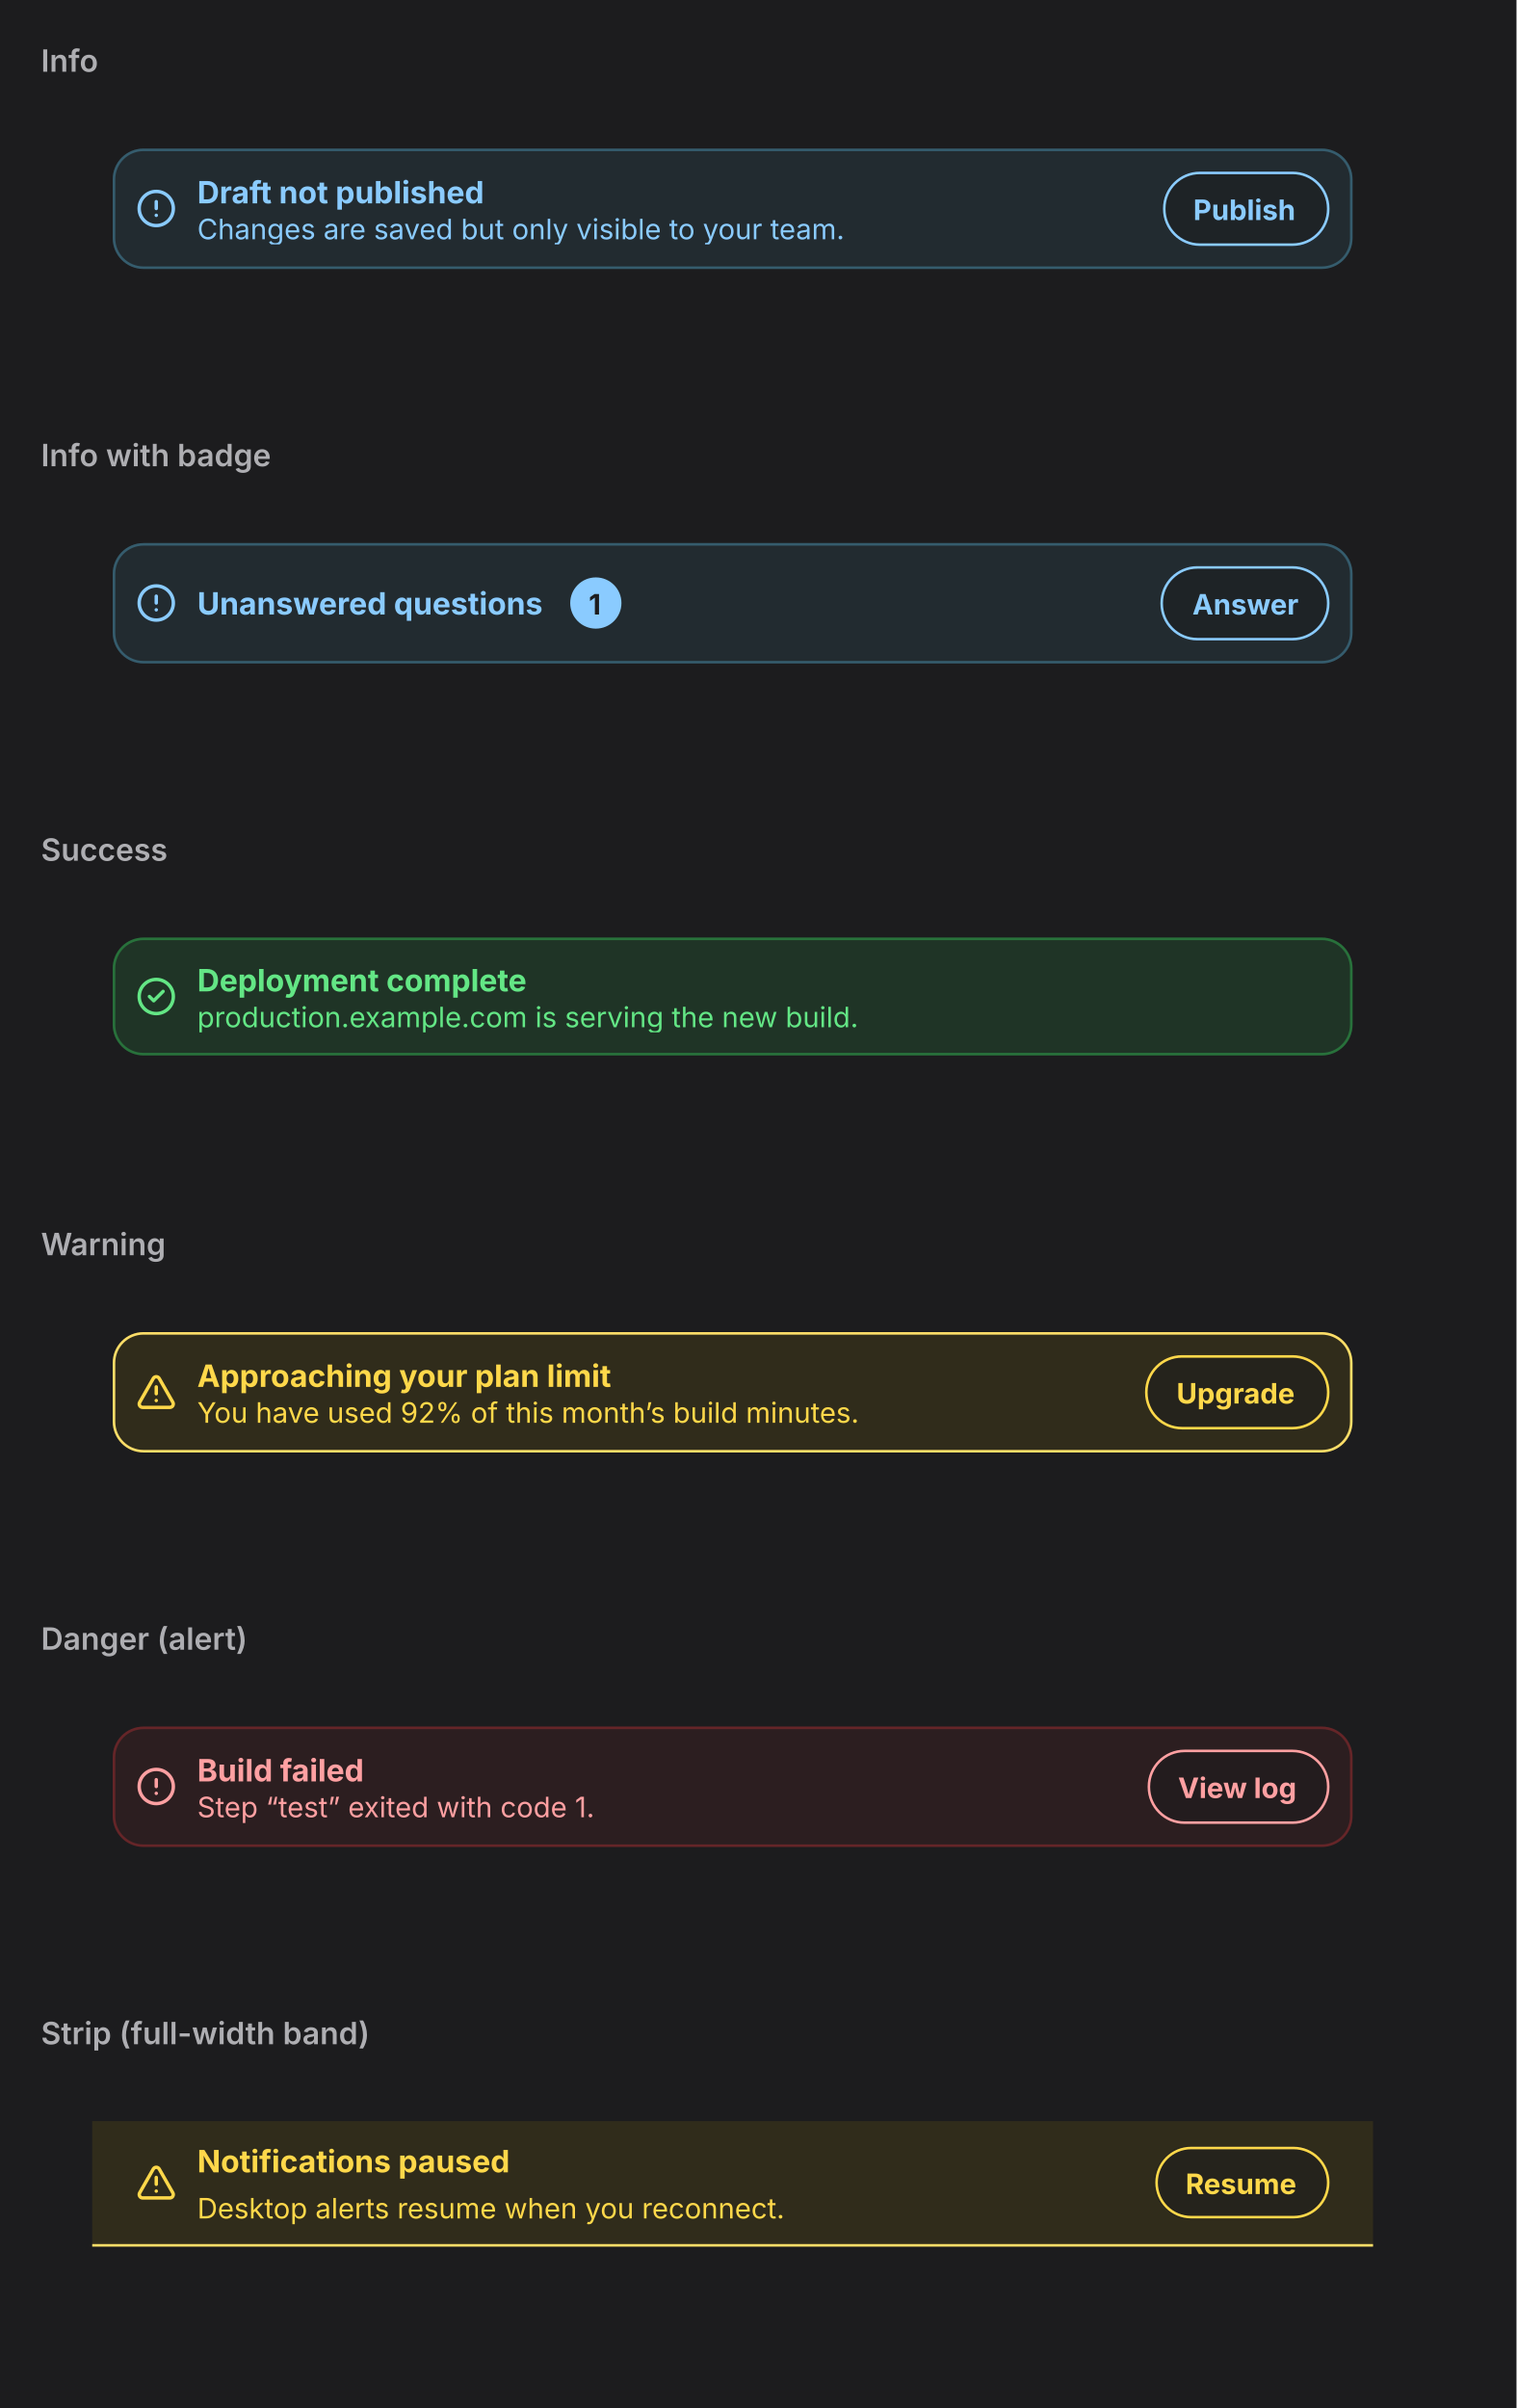
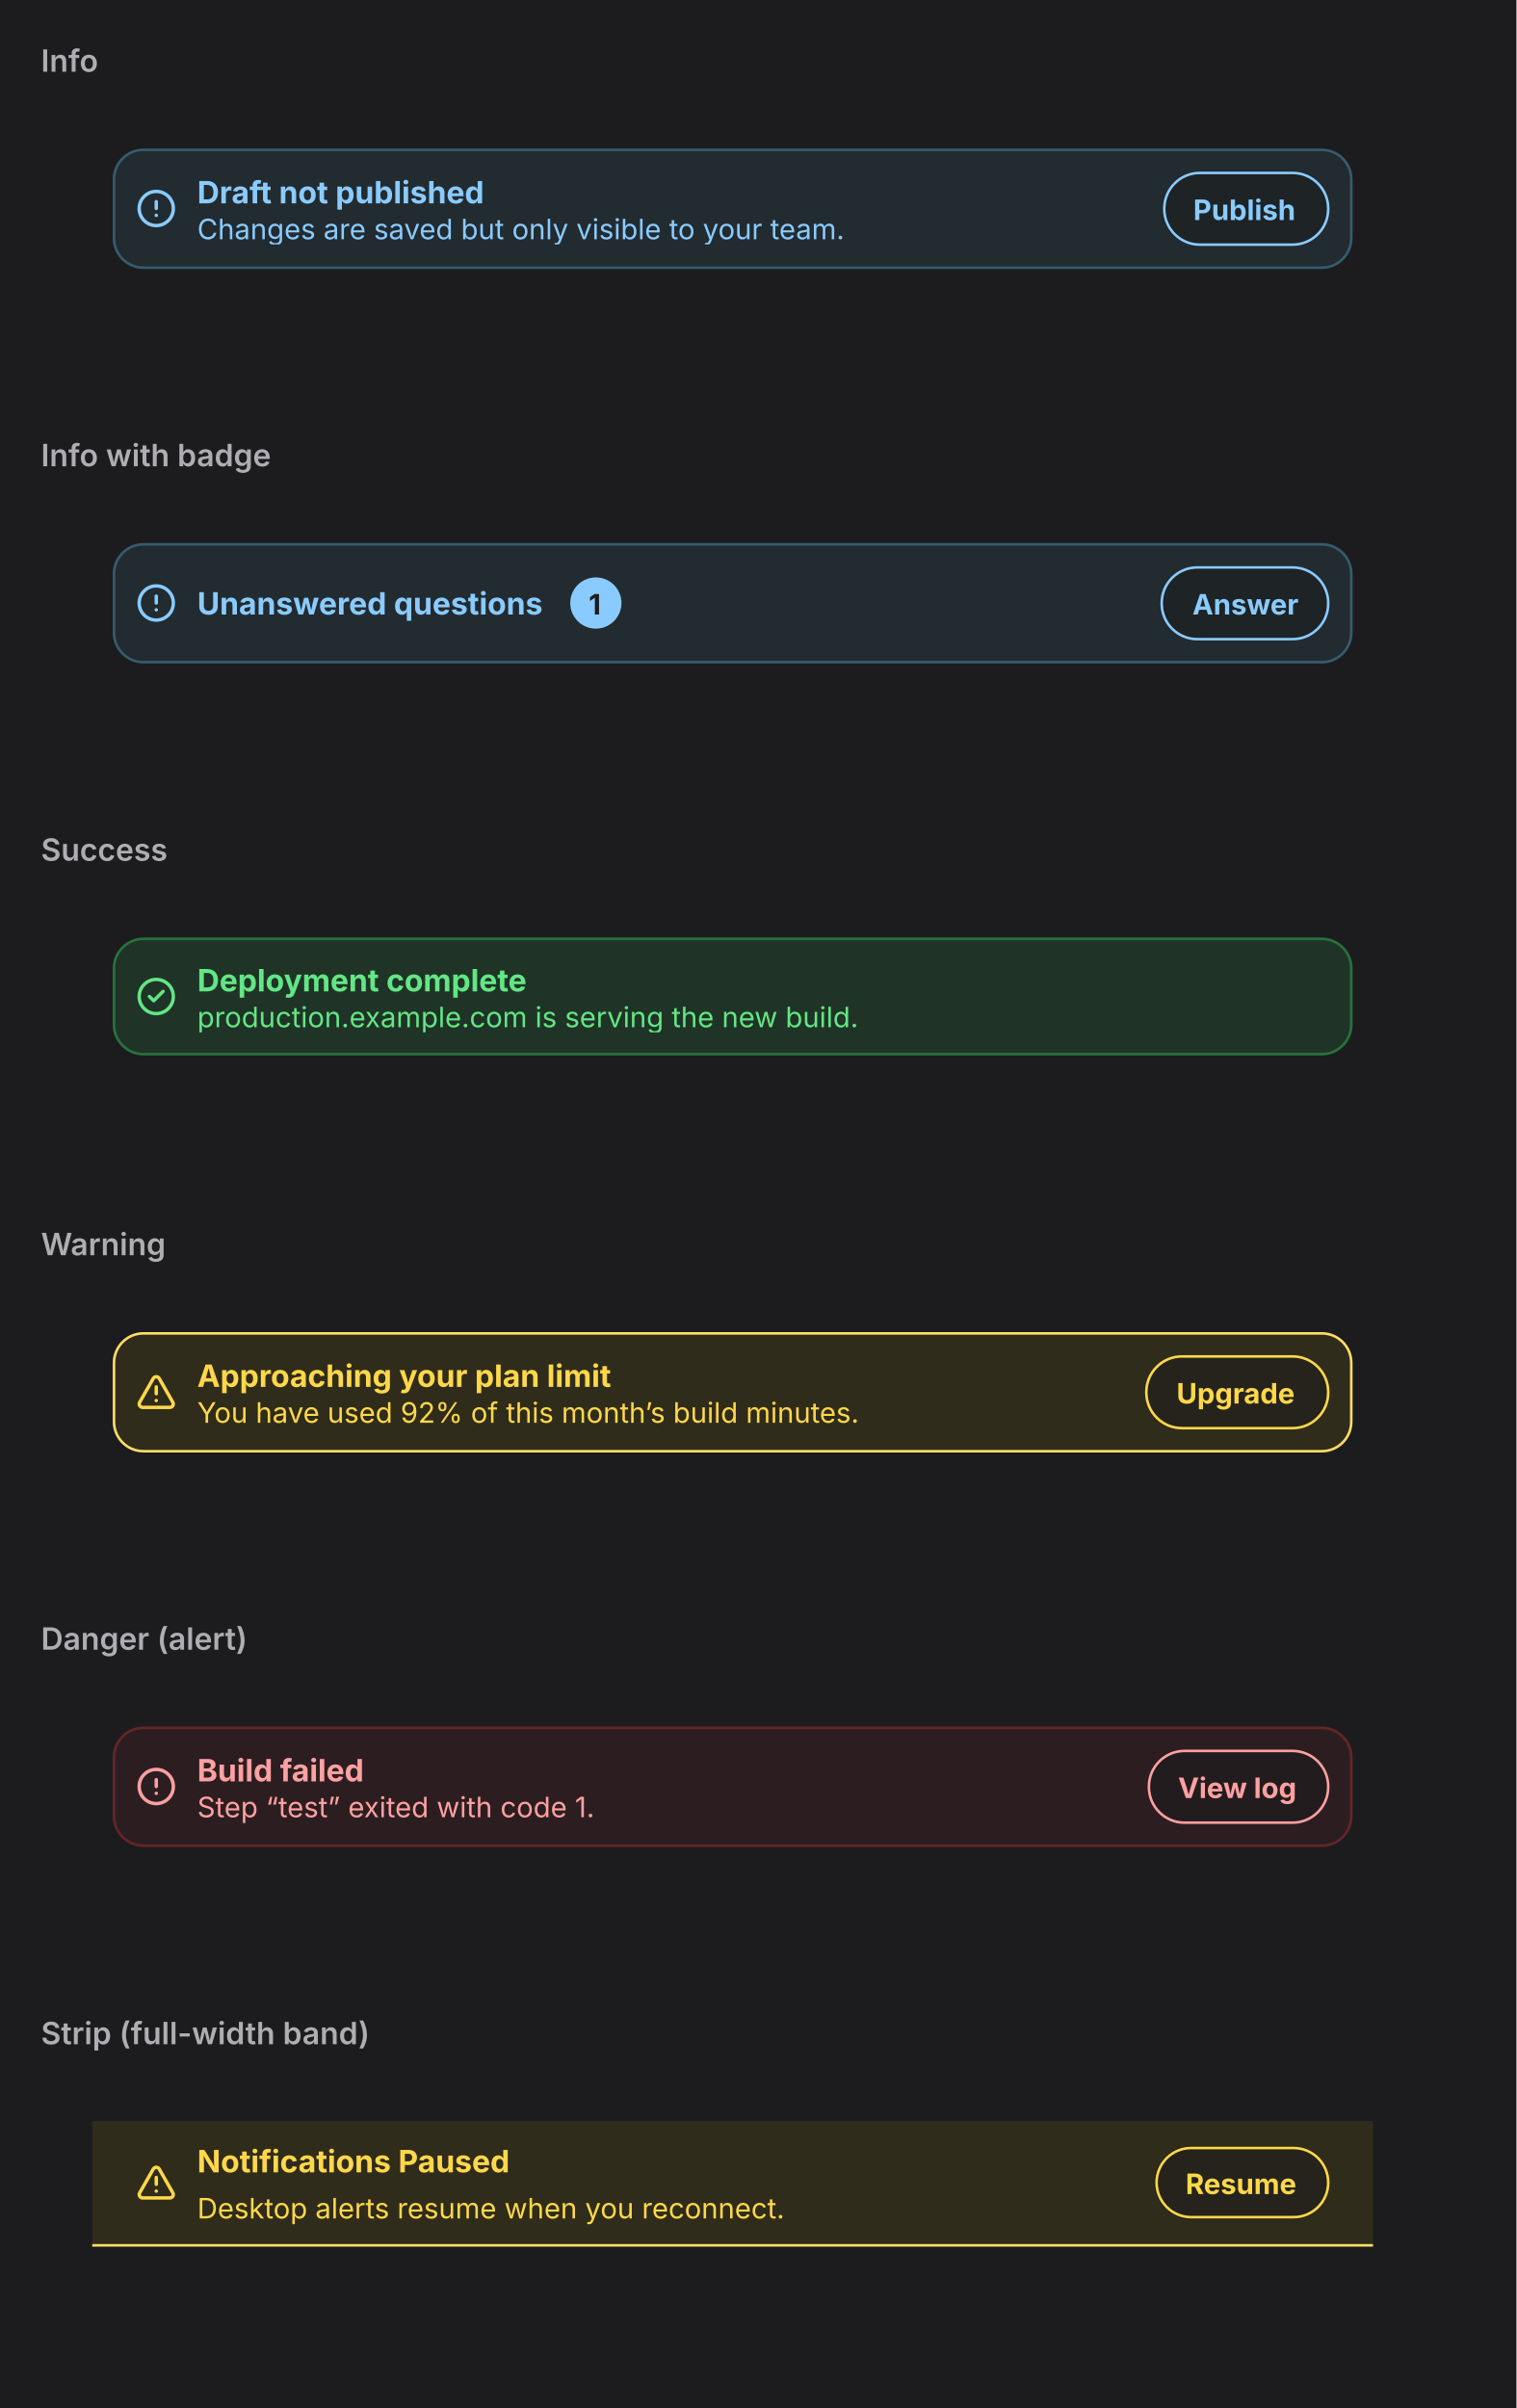
<svg xmlns="http://www.w3.org/2000/svg" viewBox="0 0 592 940" width="592" height="940">
  <defs>
    <clipPath id="cp0">
      <rect x="16" y="38" width="560" height="116" />
    </clipPath>
    <clipPath id="cp1">
      <rect x="16" y="192" width="560" height="116" />
    </clipPath>
    <clipPath id="cp2">
      <rect x="16" y="346" width="560" height="116" />
    </clipPath>
    <clipPath id="cp3">
      <rect x="16" y="500" width="560" height="116" />
    </clipPath>
    <clipPath id="cp4">
      <rect x="16" y="654" width="560" height="116" />
    </clipPath>
    <clipPath id="cp5">
      <rect x="16" y="808" width="560" height="116" />
    </clipPath>
    <clipPath id="ct6">
      <rect x="16" y="16" width="560" height="22" />
    </clipPath>
    <clipPath id="irc7">
      <rect x="16" y="38" width="560" height="116" rx="0" />
    </clipPath>
    <clipPath id="ct9">
      <rect x="16" y="170" width="560" height="22" />
    </clipPath>
    <clipPath id="irc10">
      <rect x="16" y="192" width="560" height="116" rx="0" />
    </clipPath>
    <clipPath id="ct12">
      <rect x="16" y="324" width="560" height="22" />
    </clipPath>
    <clipPath id="irc13">
      <rect x="16" y="346" width="560" height="116" rx="0" />
    </clipPath>
    <clipPath id="ct15">
      <rect x="16" y="478" width="560" height="22" />
    </clipPath>
    <clipPath id="irc16">
      <rect x="16" y="500" width="560" height="116" rx="0" />
    </clipPath>
    <clipPath id="ct18">
      <rect x="16" y="632" width="560" height="22" />
    </clipPath>
    <clipPath id="irc19">
      <rect x="16" y="654" width="560" height="116" rx="0" />
    </clipPath>
    <clipPath id="ct21">
      <rect x="16" y="786" width="560" height="22" />
    </clipPath>
    <clipPath id="irc22">
      <rect x="16" y="808" width="560" height="116" rx="0" />
    </clipPath>
  </defs>
  <rect x="0" y="0" width="592" height="940" rx="0" fill="rgb(28,28,30)" />
  <text x="16" y="28" font-family="system-ui, &quot;-apple-system&quot;, sans-serif" font-size="12" font-weight="600" fill="rgb(174,174,178)">Info</text>
  <g clip-path="url(#cp0)">
    <g clip-path="url(#irc7)">
      <clipPath id="svgimg8vclip">
        <rect x="16" y="38" width="560" height="116" />
      </clipPath>
      <g clip-path="url(#svgimg8vclip)">
        <g transform="translate(16 38)">
          <defs>
            <clipPath id="svgimg8cp0">
              <rect x="37" y="35" width="16" height="16.4" />
            </clipPath>
            <clipPath id="svgimg8ct2">
              <rect x="61" y="29.4" width="116.7" height="15" />
            </clipPath>
            <clipPath id="svgimg8cp3">
              <rect x="61" y="44.4" width="254.4" height="13" />
            </clipPath>
            <clipPath id="svgimg8ct4">
              <rect x="61" y="44.4" width="254.4" height="13" />
            </clipPath>
            <clipPath id="svgimg8ct5">
              <rect x="437.6" y="29" width="65.4" height="28.8" />
            </clipPath>
          </defs>
          <rect x="28" y="20" width="484" height="46.8" rx="12" fill="rgb(34,43,48)" />
          <rect x="28.5" y="20.5" width="483" height="46" rx="11.5" fill="none" stroke="rgb(53,92,109)" stroke-width="1" />
          <g clip-path="url(#svgimg8cp0)">
            <g color="rgb(138, 203, 255)">
              <clipPath id="svgimg8svgic1">
                <rect x="37" y="35.4" width="16" height="16" />
              </clipPath>
              <g clip-path="url(#svgimg8svgic1)">
                <g transform="translate(37 35.39)scale(.66667)">
                  <circle cx="12" cy="12" r="10" style="marker:none;vector-effect:none;color-interpolation:srgb" fill="none" stroke="rgb(138, 203, 255)" stroke-width="2px" stroke-dasharray="none" stroke-linecap="round" stroke-linejoin="round" stroke-opacity="1" fill-opacity="1" opacity="1" />
                  <line x1="12" x2="12" y1="8" y2="12" style="marker:none;vector-effect:none;color-interpolation:srgb" fill="none" stroke="rgb(138, 203, 255)" stroke-width="2px" stroke-dasharray="none" stroke-linecap="round" stroke-linejoin="round" stroke-opacity="1" fill-opacity="1" opacity="1" />
                  <line x1="12" x2="12.01" y1="16" y2="16" style="marker:none;vector-effect:none;color-interpolation:srgb" fill="none" stroke="rgb(138, 203, 255)" stroke-width="2px" stroke-dasharray="none" stroke-linecap="round" stroke-linejoin="round" stroke-opacity="1" fill-opacity="1" opacity="1" />
                </g>
              </g>
            </g>
          </g>
          <text x="61" y="41.39" font-family="system-ui, &quot;-apple-system&quot;, sans-serif" font-size="12" font-weight="700" fill="rgb(138,203,255)">Draft not published</text>
          <g clip-path="url(#svgimg8cp3)">
            <g clip-path="url(#svgimg8ct4)">
              <text x="61" y="55.39" font-family="system-ui, &quot;-apple-system&quot;, sans-serif" font-size="11" fill="rgb(138,203,255)">Changes are saved but only visible to your team.</text>
            </g>
          </g>
          <rect x="437.6" y="29" width="65.4" height="28.8" rx="14.4" fill="rgba(28,28,30,0.52)" />
          <rect x="438.5" y="29.5" width="64" height="28" rx="13.9" fill="none" stroke="rgb(138,203,255)" stroke-width="1" />
          <text x="449.83" y="47.89" font-family="system-ui, &quot;-apple-system&quot;, sans-serif" font-size="11" font-weight="650" fill="rgb(138,203,255)">Publish</text>
        </g>
      </g>
    </g>
  </g>
  <text x="16" y="182" font-family="system-ui, &quot;-apple-system&quot;, sans-serif" font-size="12" font-weight="600" fill="rgb(174,174,178)">Info with badge</text>
  <g clip-path="url(#cp1)">
    <g clip-path="url(#irc10)">
      <clipPath id="svgimg11vclip">
        <rect x="16" y="192" width="560" height="116" />
      </clipPath>
      <g clip-path="url(#svgimg11vclip)">
        <g transform="translate(16 192)">
          <defs>
            <clipPath id="svgimg11cp0">
              <rect x="37" y="35" width="16" height="16.4" />
            </clipPath>
            <clipPath id="svgimg11ct2">
              <rect x="61" y="35.9" width="137.6" height="15" />
            </clipPath>
            <clipPath id="svgimg11ct3">
              <rect x="206.6" y="33.4" width="20" height="20" />
            </clipPath>
            <clipPath id="svgimg11ct4">
              <rect x="437.3" y="29" width="65.7" height="28.8" />
            </clipPath>
          </defs>
          <rect x="28" y="20" width="484" height="46.8" rx="12" fill="rgb(34,43,48)" />
          <rect x="28.5" y="20.5" width="483" height="46" rx="11.5" fill="none" stroke="rgb(53,92,109)" stroke-width="1" />
          <g clip-path="url(#svgimg11cp0)">
            <g color="rgb(138, 203, 255)">
              <clipPath id="svgimg11svgic1">
                <rect x="37" y="35.4" width="16" height="16" />
              </clipPath>
              <g clip-path="url(#svgimg11svgic1)">
                <g transform="translate(37 35.39)scale(.66667)">
                  <circle cx="12" cy="12" r="10" style="marker:none;vector-effect:none;color-interpolation:srgb" fill="none" stroke="rgb(138, 203, 255)" stroke-width="2px" stroke-dasharray="none" stroke-linecap="round" stroke-linejoin="round" stroke-opacity="1" fill-opacity="1" opacity="1" />
                  <line x1="12" x2="12" y1="8" y2="12" style="marker:none;vector-effect:none;color-interpolation:srgb" fill="none" stroke="rgb(138, 203, 255)" stroke-width="2px" stroke-dasharray="none" stroke-linecap="round" stroke-linejoin="round" stroke-opacity="1" fill-opacity="1" opacity="1" />
                  <line x1="12" x2="12.01" y1="16" y2="16" style="marker:none;vector-effect:none;color-interpolation:srgb" fill="none" stroke="rgb(138, 203, 255)" stroke-width="2px" stroke-dasharray="none" stroke-linecap="round" stroke-linejoin="round" stroke-opacity="1" fill-opacity="1" opacity="1" />
                </g>
              </g>
            </g>
          </g>
          <text x="61" y="47.89" font-family="system-ui, &quot;-apple-system&quot;, sans-serif" font-size="12" font-weight="700" fill="rgb(138,203,255)">Unanswered questions</text>
          <rect x="206.6" y="33.4" width="20" height="20" rx="10" fill="rgb(138,203,255)" />
          <rect x="207.5" y="33.5" width="19" height="19" rx="9.5" fill="none" stroke="rgba(0,0,0,0)" stroke-width="1" />
          <text x="213.83" y="47.89" font-family="system-ui, &quot;-apple-system&quot;, sans-serif" font-size="11" font-weight="650" fill="rgb(28,28,30)">1</text>
          <rect x="437.3" y="29" width="65.7" height="28.8" rx="14.4" fill="rgba(28,28,30,0.52)" />
          <rect x="437.5" y="29.5" width="65" height="28" rx="13.9" fill="none" stroke="rgb(138,203,255)" stroke-width="1" />
          <text x="449.47" y="47.89" font-family="system-ui, &quot;-apple-system&quot;, sans-serif" font-size="11" font-weight="650" fill="rgb(138,203,255)">Answer</text>
        </g>
      </g>
    </g>
  </g>
  <text x="16" y="336" font-family="system-ui, &quot;-apple-system&quot;, sans-serif" font-size="12" font-weight="600" fill="rgb(174,174,178)">Success</text>
  <g clip-path="url(#cp2)">
    <g clip-path="url(#irc13)">
      <clipPath id="svgimg14vclip">
        <rect x="16" y="346" width="560" height="116" />
      </clipPath>
      <g clip-path="url(#svgimg14vclip)">
        <g transform="translate(16 346)">
          <defs>
            <clipPath id="svgimg14cp0">
              <rect x="37" y="35" width="16" height="16" />
            </clipPath>
            <clipPath id="svgimg14ct2">
              <rect x="61" y="29" width="132.1" height="15" />
            </clipPath>
            <clipPath id="svgimg14cp3">
              <rect x="61" y="44" width="259.7" height="13" />
            </clipPath>
            <clipPath id="svgimg14ct4">
              <rect x="61" y="44" width="259.7" height="13" />
            </clipPath>
          </defs>
          <rect x="28" y="20" width="484" height="46" rx="12" fill="rgb(31,52,38)" />
          <rect x="28.5" y="20.5" width="483" height="45" rx="11.5" fill="none" stroke="rgb(40,113,59)" stroke-width="1" />
          <g clip-path="url(#svgimg14cp0)">
            <g color="rgb(99, 230, 133)">
              <clipPath id="svgimg14svgic1">
                <rect x="37" y="35" width="16" height="16" />
              </clipPath>
              <g clip-path="url(#svgimg14svgic1)">
                <g transform="translate(37 35)scale(.66667)">
                  <circle cx="12" cy="12" r="10" style="marker:none;vector-effect:none;color-interpolation:srgb" fill="none" stroke="rgb(99, 230, 133)" stroke-width="2px" stroke-dasharray="none" stroke-linecap="round" stroke-linejoin="round" stroke-opacity="1" fill-opacity="1" opacity="1" />
                  <path d="m16 9-5.5 5.5L8 12" style="marker:none;vector-effect:none;color-interpolation:srgb" fill="none" stroke="rgb(99, 230, 133)" stroke-width="2px" stroke-dasharray="none" stroke-linecap="round" stroke-linejoin="round" stroke-opacity="1" fill-opacity="1" opacity="1" />
                </g>
              </g>
            </g>
          </g>
          <text x="61" y="41" font-family="system-ui, &quot;-apple-system&quot;, sans-serif" font-size="12" font-weight="700" fill="rgb(99,230,133)">Deployment complete</text>
          <g clip-path="url(#svgimg14cp3)">
            <g clip-path="url(#svgimg14ct4)">
              <text x="61" y="55" font-family="system-ui, &quot;-apple-system&quot;, sans-serif" font-size="11" fill="rgb(99,230,133)">production.example.com is serving the new build.</text>
            </g>
          </g>
        </g>
      </g>
    </g>
  </g>
  <text x="16" y="490" font-family="system-ui, &quot;-apple-system&quot;, sans-serif" font-size="12" font-weight="600" fill="rgb(174,174,178)">Warning</text>
  <g clip-path="url(#cp3)">
    <g clip-path="url(#irc16)">
      <clipPath id="svgimg17vclip">
        <rect x="16" y="500" width="560" height="116" />
      </clipPath>
      <g clip-path="url(#svgimg17vclip)">
        <g transform="translate(16 500)">
          <defs>
            <clipPath id="svgimg17cp0">
              <rect x="37" y="35" width="16" height="16.4" />
            </clipPath>
            <clipPath id="svgimg17ct2">
              <rect x="61" y="29.4" width="166.1" height="15" />
            </clipPath>
            <clipPath id="svgimg17cp3">
              <rect x="61" y="44.4" width="261" height="13" />
            </clipPath>
            <clipPath id="svgimg17ct4">
              <rect x="61" y="44.4" width="261" height="13" />
            </clipPath>
            <clipPath id="svgimg17ct5">
              <rect x="431.1" y="29" width="71.9" height="28.8" />
            </clipPath>
          </defs>
          <rect x="28" y="20" width="484" height="46.8" rx="12" fill="rgb(48,44,27)" />
          <rect x="28.5" y="20.5" width="483" height="46" rx="11.5" fill="none" stroke="rgb(251,221,104)" stroke-width="1" />
          <g clip-path="url(#svgimg17cp0)">
            <g color="rgb(255, 216, 74)">
              <clipPath id="svgimg17svgic1">
                <rect x="37" y="35.4" width="16" height="16" />
              </clipPath>
              <g clip-path="url(#svgimg17svgic1)">
                <g transform="translate(37 35.39)scale(.66667)">
                  <path d="m21.7 18-8-14a2 2 0 0 0-3.4 0l-8 14A2 2 0 0 0 4 21h16a2 2 0 0 0 1.7-3" style="marker:none;vector-effect:none;color-interpolation:srgb" fill="none" stroke="rgb(255, 216, 74)" stroke-width="2px" stroke-dasharray="none" stroke-linecap="round" stroke-linejoin="round" stroke-opacity="1" fill-opacity="1" opacity="1" />
                  <path d="M12 9v4" style="marker:none;vector-effect:none;color-interpolation:srgb" fill="none" stroke="rgb(255, 216, 74)" stroke-width="2px" stroke-dasharray="none" stroke-linecap="round" stroke-linejoin="round" stroke-opacity="1" fill-opacity="1" opacity="1" />
                  <path d="M12 17z" style="marker:none;vector-effect:none;color-interpolation:srgb" fill="none" stroke="rgb(255, 216, 74)" stroke-width="2px" stroke-dasharray="none" stroke-linecap="round" stroke-linejoin="round" stroke-opacity="1" fill-opacity="1" opacity="1" />
                </g>
              </g>
            </g>
          </g>
          <text x="61" y="41.39" font-family="system-ui, &quot;-apple-system&quot;, sans-serif" font-size="12" font-weight="700" fill="rgb(255,216,74)">Approaching your plan limit</text>
          <g clip-path="url(#svgimg17cp3)">
            <g clip-path="url(#svgimg17ct4)">
              <text x="61" y="55.39" font-family="system-ui, &quot;-apple-system&quot;, sans-serif" font-size="11" fill="rgb(255,216,74)">You have used 92% of this month’s build minutes.</text>
            </g>
          </g>
          <rect x="431.1" y="29" width="71.9" height="28.8" rx="14.4" fill="rgba(28,28,30,0.52)" />
          <rect x="431.5" y="29.5" width="71" height="28" rx="13.9" fill="none" stroke="rgb(255,216,74)" stroke-width="1" />
          <text x="443.28" y="47.89" font-family="system-ui, &quot;-apple-system&quot;, sans-serif" font-size="11" font-weight="650" fill="rgb(255,216,74)">Upgrade</text>
        </g>
      </g>
    </g>
  </g>
  <text x="16" y="644" font-family="system-ui, &quot;-apple-system&quot;, sans-serif" font-size="12" font-weight="600" fill="rgb(174,174,178)">Danger (alert)</text>
  <g clip-path="url(#cp4)">
    <g clip-path="url(#irc19)">
      <clipPath id="svgimg20vclip">
        <rect x="16" y="654" width="560" height="116" />
      </clipPath>
      <g clip-path="url(#svgimg20vclip)">
        <g transform="translate(16 654)">
          <defs>
            <clipPath id="svgimg20cp0">
              <rect x="37" y="35" width="16" height="16.4" />
            </clipPath>
            <clipPath id="svgimg20ct2">
              <rect x="61" y="29.4" width="67.5" height="15" />
            </clipPath>
            <clipPath id="svgimg20cp3">
              <rect x="61" y="44.4" width="158.6" height="13" />
            </clipPath>
            <clipPath id="svgimg20ct4">
              <rect x="61" y="44.4" width="158.6" height="13" />
            </clipPath>
            <clipPath id="svgimg20ct5">
              <rect x="431.7" y="29" width="71.3" height="28.8" />
            </clipPath>
          </defs>
          <rect x="28" y="20" width="484" height="46.8" rx="12" fill="rgb(44,30,32)" />
          <rect x="28.5" y="20.5" width="483" height="46" rx="11.5" fill="none" stroke="rgb(101,37,40)" stroke-width="1" />
          <g clip-path="url(#svgimg20cp0)">
            <g color="rgb(255, 160, 162)">
              <clipPath id="svgimg20svgic1">
                <rect x="37" y="35.4" width="16" height="16" />
              </clipPath>
              <g clip-path="url(#svgimg20svgic1)">
                <g transform="translate(37 35.39)scale(.66667)">
                  <circle cx="12" cy="12" r="10" style="marker:none;vector-effect:none;color-interpolation:srgb" fill="none" stroke="rgb(255, 160, 162)" stroke-width="2px" stroke-dasharray="none" stroke-linecap="round" stroke-linejoin="round" stroke-opacity="1" fill-opacity="1" opacity="1" />
                  <line x1="12" x2="12" y1="8" y2="12" style="marker:none;vector-effect:none;color-interpolation:srgb" fill="none" stroke="rgb(255, 160, 162)" stroke-width="2px" stroke-dasharray="none" stroke-linecap="round" stroke-linejoin="round" stroke-opacity="1" fill-opacity="1" opacity="1" />
                  <line x1="12" x2="12.01" y1="16" y2="16" style="marker:none;vector-effect:none;color-interpolation:srgb" fill="none" stroke="rgb(255, 160, 162)" stroke-width="2px" stroke-dasharray="none" stroke-linecap="round" stroke-linejoin="round" stroke-opacity="1" fill-opacity="1" opacity="1" />
                </g>
              </g>
            </g>
          </g>
          <text x="61" y="41.39" font-family="system-ui, &quot;-apple-system&quot;, sans-serif" font-size="12" font-weight="700" fill="rgb(255,160,162)">Build failed</text>
          <g clip-path="url(#svgimg20cp3)">
            <g clip-path="url(#svgimg20ct4)">
              <text x="61" y="55.39" font-family="system-ui, &quot;-apple-system&quot;, sans-serif" font-size="11" fill="rgb(255,160,162)">Step “test” exited with code 1.</text>
            </g>
          </g>
          <rect x="431.7" y="29" width="71.3" height="28.8" rx="14.4" fill="rgba(28,28,30,0.52)" />
          <rect x="432.5" y="29.5" width="70" height="28" rx="13.9" fill="none" stroke="rgb(255,160,162)" stroke-width="1" />
          <text x="443.88" y="47.89" font-family="system-ui, &quot;-apple-system&quot;, sans-serif" font-size="11" font-weight="650" fill="rgb(255,160,162)">View log</text>
        </g>
      </g>
    </g>
  </g>
  <text x="16" y="798" font-family="system-ui, &quot;-apple-system&quot;, sans-serif" font-size="12" font-weight="600" fill="rgb(174,174,178)">Strip (full-width band)</text>
  <g clip-path="url(#cp5)">
    <g clip-path="url(#irc22)">
      <clipPath id="svgimg23vclip">
        <rect x="16" y="808" width="560" height="116" />
      </clipPath>
      <g clip-path="url(#svgimg23vclip)">
        <g transform="translate(16 808)">
          <defs>
            <clipPath id="svgimg23cp0">
              <rect x="37" y="36" width="16" height="16" />
            </clipPath>
            <clipPath id="svgimg23ct2">
-               <rect x="61" y="28" width="125" height="15" />
+               <rect x="61" y="28" width="125.1" height="15" />
            </clipPath>
            <clipPath id="svgimg23ct3">
              <rect x="61" y="47" width="230.7" height="13" />
            </clipPath>
            <clipPath id="svgimg23ct4">
              <rect x="434.6" y="29.6" width="68.4" height="28.8" />
            </clipPath>
          </defs>
          <rect x="20" y="20" width="500" height="49" rx="0" fill="rgb(48,44,27)" />
          <polygon points="520,69 20,69 20,68 520,68" fill="rgb(251,221,104)" />
          <g clip-path="url(#svgimg23cp0)">
            <g color="rgb(255, 216, 74)">
              <clipPath id="svgimg23svgic1">
                <rect x="37" y="36" width="16" height="16" />
              </clipPath>
              <g clip-path="url(#svgimg23svgic1)">
                <g transform="translate(37 36)scale(.66667)">
                  <path d="m21.7 18-8-14a2 2 0 0 0-3.4 0l-8 14A2 2 0 0 0 4 21h16a2 2 0 0 0 1.7-3" style="marker:none;vector-effect:none;color-interpolation:srgb" fill="none" stroke="rgb(255, 216, 74)" stroke-width="2px" stroke-dasharray="none" stroke-linecap="round" stroke-linejoin="round" stroke-opacity="1" fill-opacity="1" opacity="1" />
                  <path d="M12 9v4" style="marker:none;vector-effect:none;color-interpolation:srgb" fill="none" stroke="rgb(255, 216, 74)" stroke-width="2px" stroke-dasharray="none" stroke-linecap="round" stroke-linejoin="round" stroke-opacity="1" fill-opacity="1" opacity="1" />
                  <path d="M12 17z" style="marker:none;vector-effect:none;color-interpolation:srgb" fill="none" stroke="rgb(255, 216, 74)" stroke-width="2px" stroke-dasharray="none" stroke-linecap="round" stroke-linejoin="round" stroke-opacity="1" fill-opacity="1" opacity="1" />
                </g>
              </g>
            </g>
          </g>
-           <text x="61" y="40" font-family="system-ui, &quot;-apple-system&quot;, sans-serif" font-size="12" font-weight="700" fill="rgb(255,216,74)">Notifications paused</text>
+           <text x="61" y="40" font-family="system-ui, &quot;-apple-system&quot;, sans-serif" font-size="12" font-weight="700" fill="rgb(255,216,74)">Notifications Paused</text>
          <text x="61" y="58" font-family="system-ui, &quot;-apple-system&quot;, sans-serif" font-size="11" fill="rgb(255,216,74)">Desktop alerts resume when you reconnect.</text>
          <rect x="434.6" y="29.6" width="68.4" height="28.8" rx="14.4" fill="rgba(28,28,30,0.52)" />
          <rect x="435.5" y="30.5" width="67" height="27" rx="13.5" fill="none" stroke="rgb(255,216,74)" stroke-width="1" />
          <text x="446.83" y="48.48" font-family="system-ui, &quot;-apple-system&quot;, sans-serif" font-size="11" font-weight="650" fill="rgb(255,216,74)">Resume</text>
        </g>
      </g>
    </g>
  </g>
</svg>
